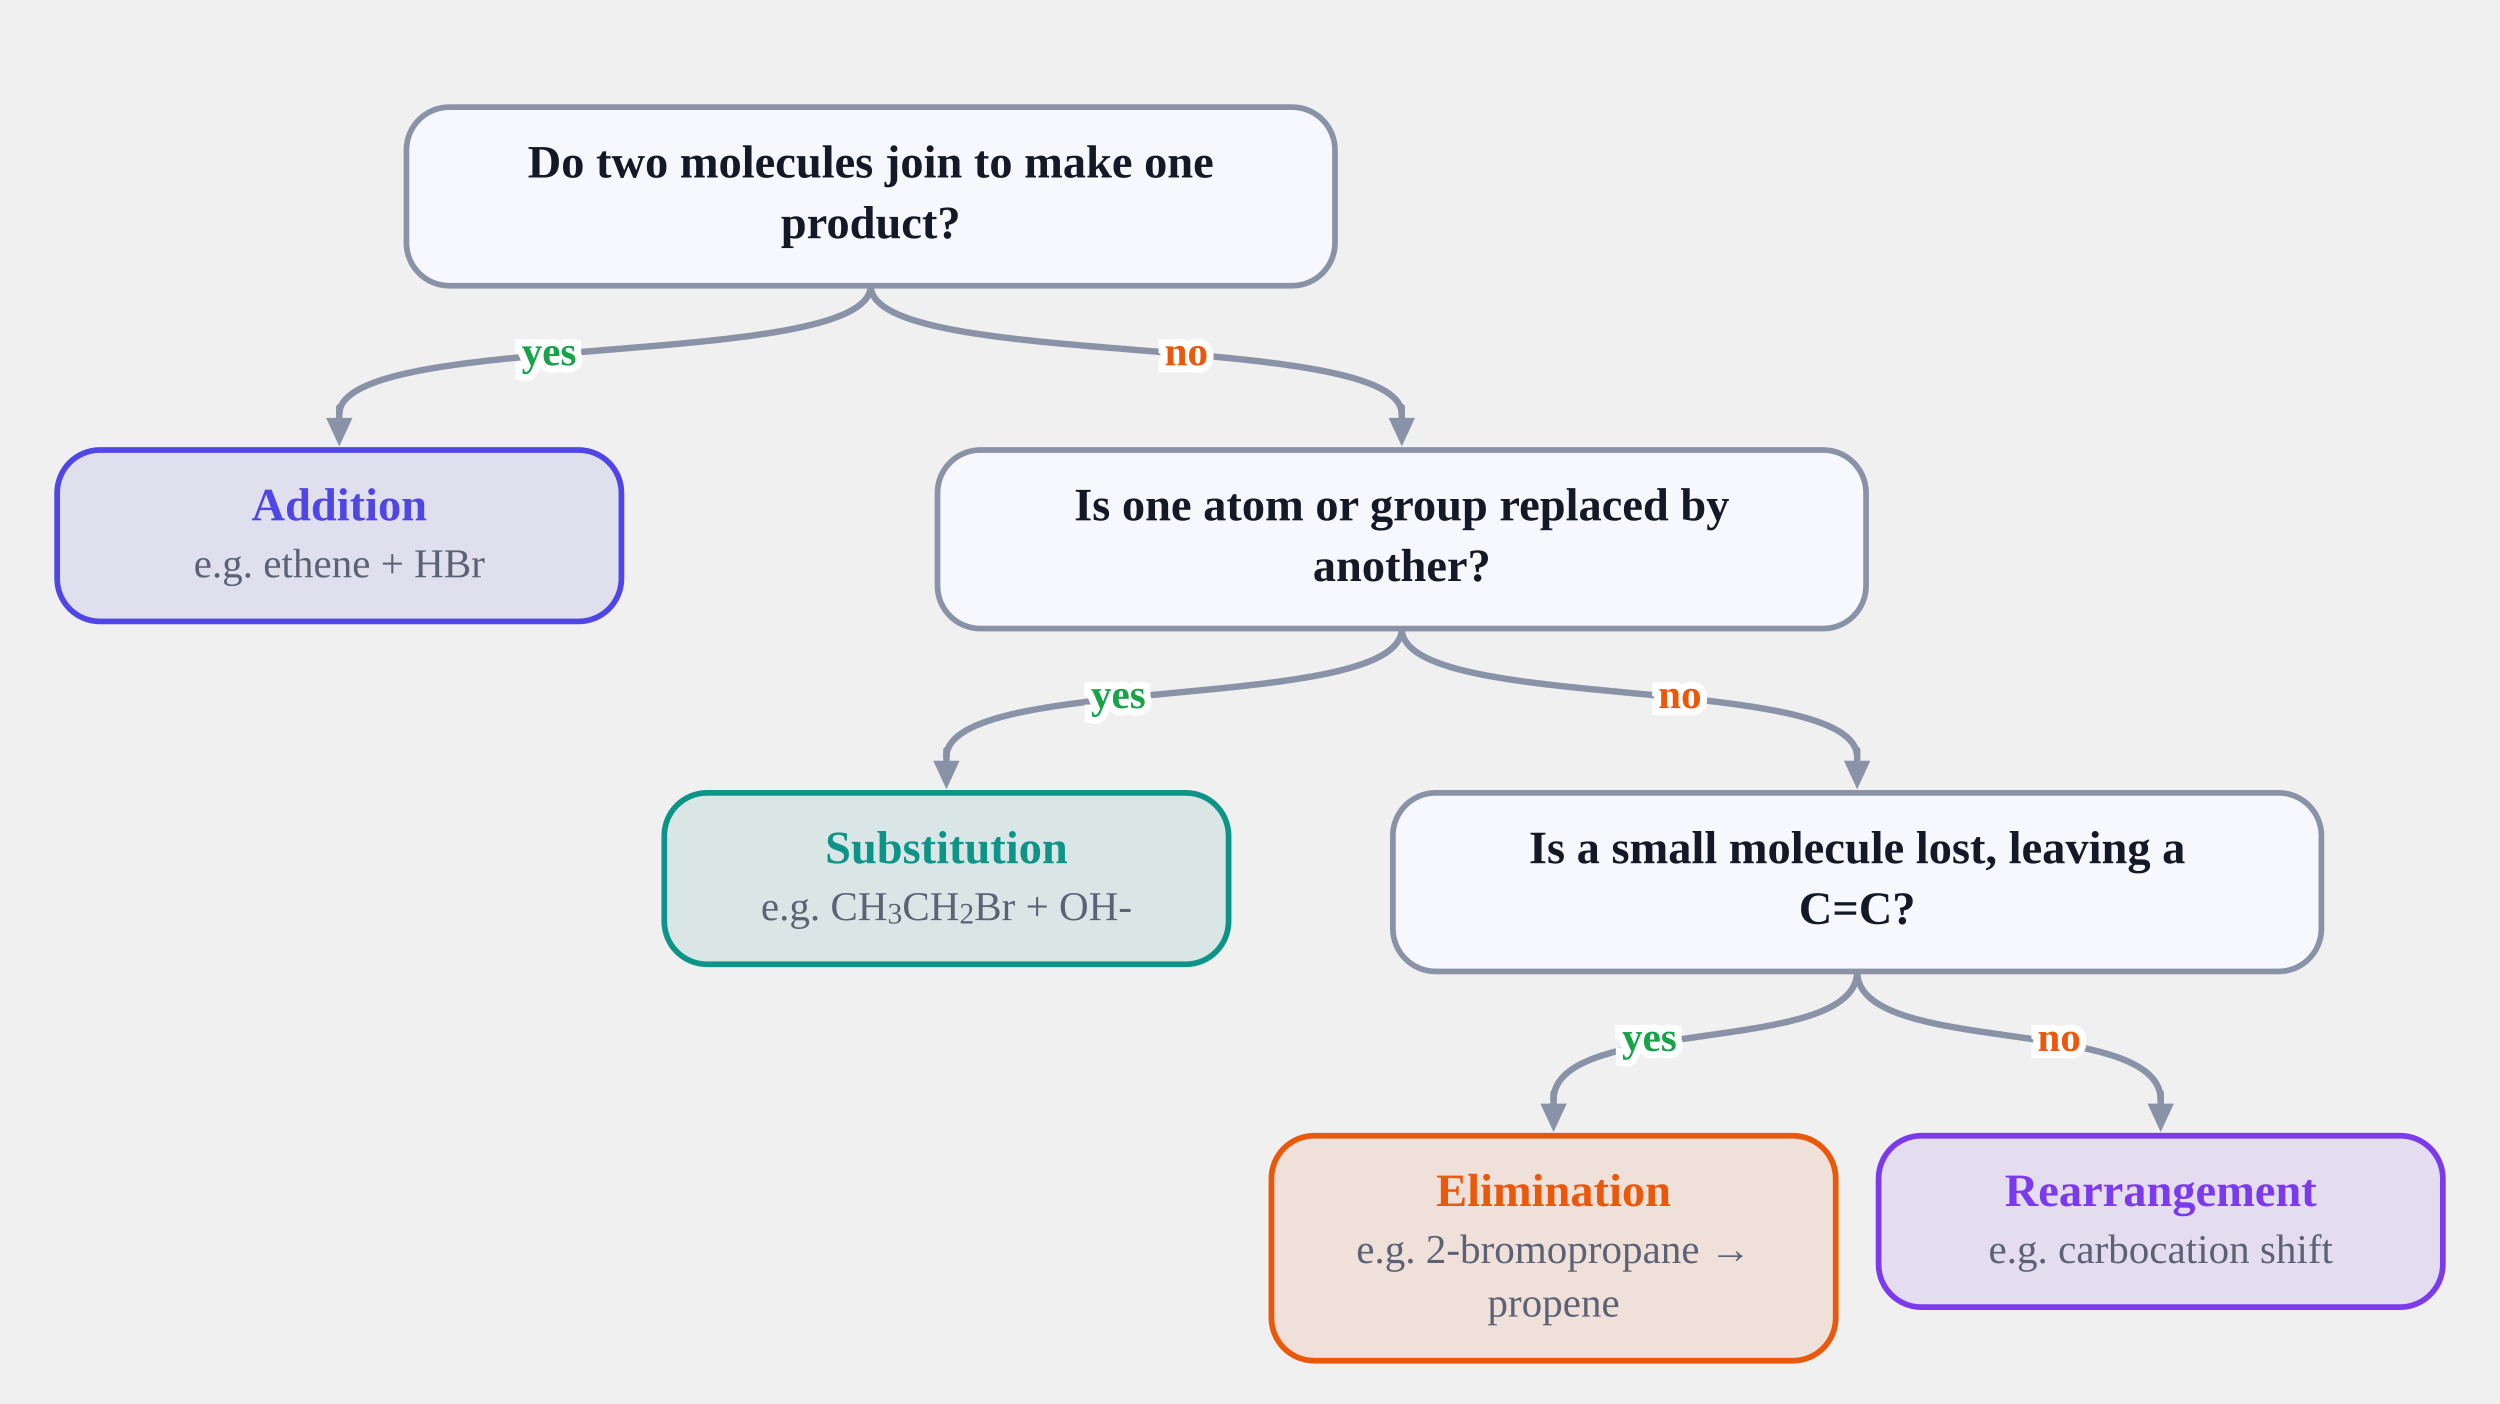
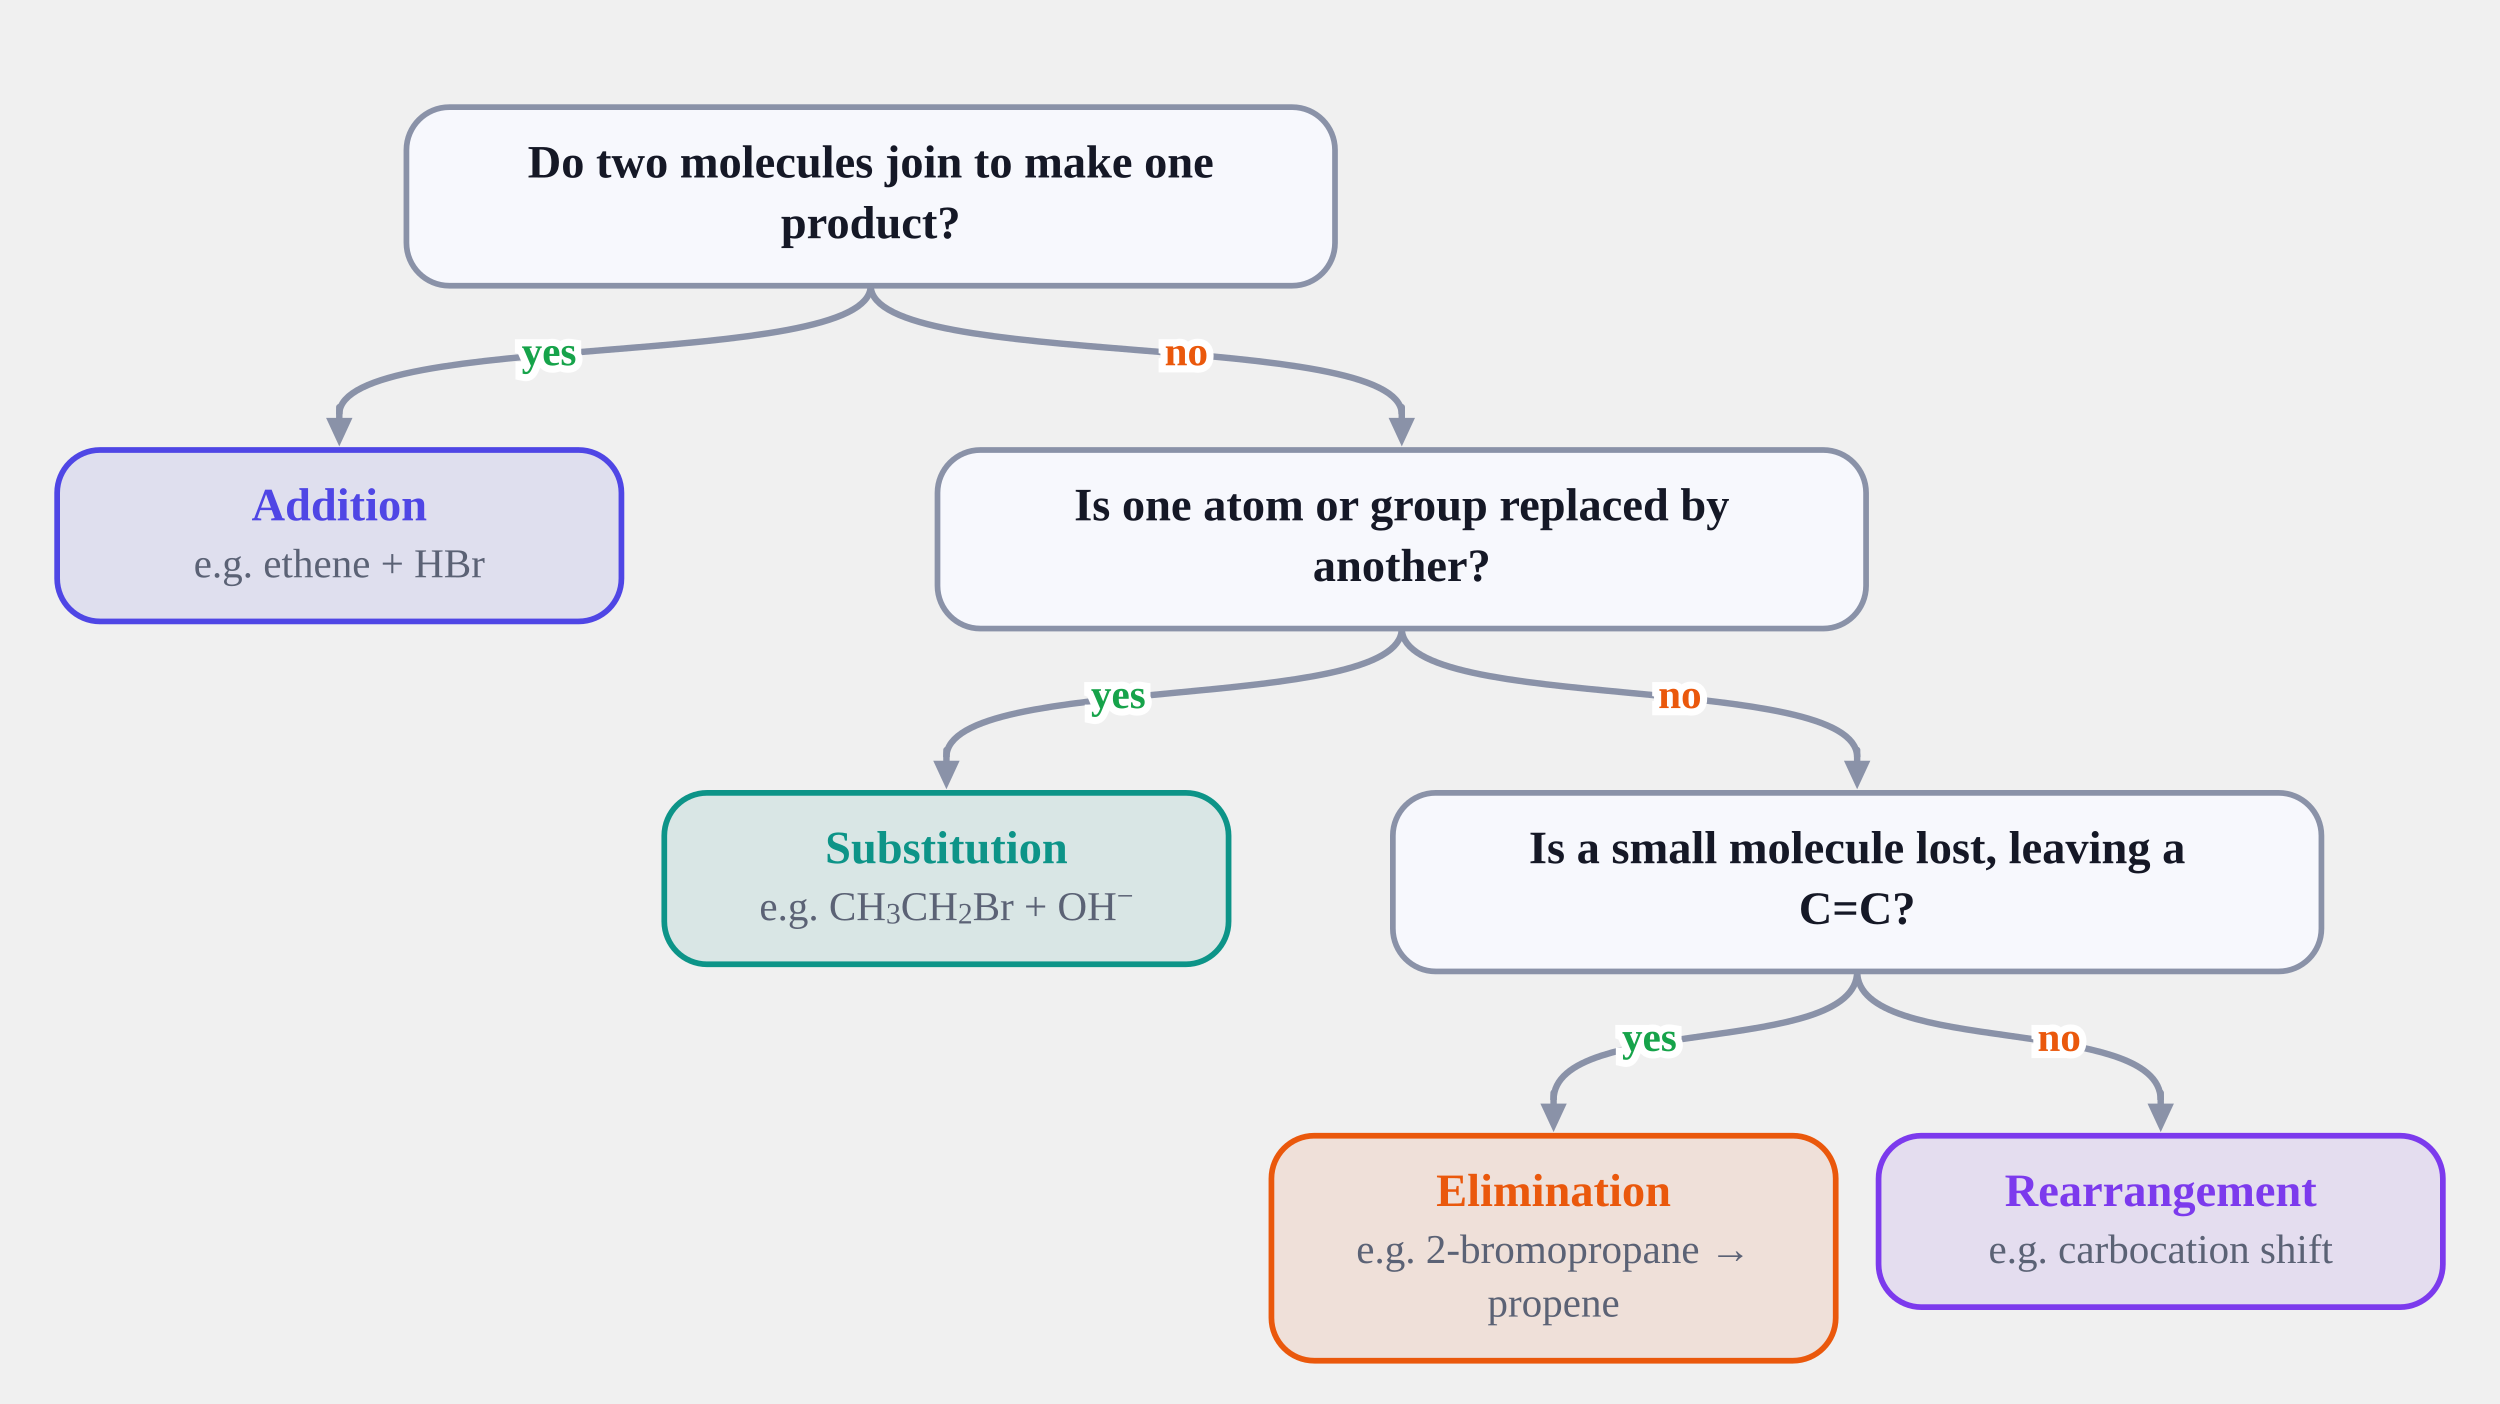
<svg xmlns="http://www.w3.org/2000/svg" viewBox="0 0 700.0 393.0" width="700.0" height="393.0" role="img" aria-label="A decision tree: does the number of molecules fall? If yes, addition. If no, is one group replaced by another? If yes, substitution; if no, is a small molecule removed to leave a multiple bond? If yes, elimination; otherwise a rearrangement." style="color:var(--vx-ink, #151826);font-family:inherit;max-width:100%;height:auto">
  <path d="M243.8 80.0 C243.8 104.0 95.0 92.0 95.0 116.0" fill="none" stroke="var(--vx-line, #8a92a8)" stroke-width="1.8" />
  <path d="M95.0 114.0 L95.0 117.8" stroke="var(--vx-line, #8a92a8)" stroke-width="1.8" stroke-linecap="round" fill="none" />
  <path d="M95.0 125.0 L91.3 117.0 L98.7 117.0 Z" fill="var(--vx-line, #8a92a8)" />
  <text x="161.4" y="99.0" font-size="11.5" font-weight="700" text-anchor="end" dominant-baseline="middle" fill="var(--vx-good, #16a34a)" stroke="#fff" stroke-width="4" paint-order="stroke">yes</text>
  <path d="M243.8 80.0 C243.8 104.0 392.5 92.0 392.5 116.0" fill="none" stroke="var(--vx-line, #8a92a8)" stroke-width="1.8" />
  <path d="M392.5 114.0 L392.5 117.8" stroke="var(--vx-line, #8a92a8)" stroke-width="1.8" stroke-linecap="round" fill="none" />
  <path d="M392.5 125.0 L388.8 117.0 L396.2 117.0 Z" fill="var(--vx-line, #8a92a8)" />
  <text x="326.1" y="99.0" font-size="11.5" font-weight="700" text-anchor="start" dominant-baseline="middle" fill="var(--vx-a3, #ea580c)" stroke="#fff" stroke-width="4" paint-order="stroke">no</text>
  <path d="M392.5 176.0 C392.5 200.0 265.0 188.0 265.0 212.0" fill="none" stroke="var(--vx-line, #8a92a8)" stroke-width="1.8" />
  <path d="M265.0 210.0 L265.0 213.8" stroke="var(--vx-line, #8a92a8)" stroke-width="1.8" stroke-linecap="round" fill="none" />
  <path d="M265.0 221.0 L261.3 213.0 L268.7 213.0 Z" fill="var(--vx-line, #8a92a8)" />
  <text x="320.8" y="195.0" font-size="11.5" font-weight="700" text-anchor="end" dominant-baseline="middle" fill="var(--vx-good, #16a34a)" stroke="#fff" stroke-width="4" paint-order="stroke">yes</text>
  <path d="M392.5 176.0 C392.5 200.0 520.0 188.0 520.0 212.0" fill="none" stroke="var(--vx-line, #8a92a8)" stroke-width="1.8" />
  <path d="M520.0 210.0 L520.0 213.8" stroke="var(--vx-line, #8a92a8)" stroke-width="1.8" stroke-linecap="round" fill="none" />
  <path d="M520.0 221.0 L516.3 213.0 L523.7 213.0 Z" fill="var(--vx-line, #8a92a8)" />
  <text x="464.3" y="195.0" font-size="11.5" font-weight="700" text-anchor="start" dominant-baseline="middle" fill="var(--vx-a3, #ea580c)" stroke="#fff" stroke-width="4" paint-order="stroke">no</text>
  <path d="M520.0 272.0 C520.0 296.0 435.0 284.0 435.0 308.0" fill="none" stroke="var(--vx-line, #8a92a8)" stroke-width="1.8" />
  <path d="M435.0 306.0 L435.0 309.8" stroke="var(--vx-line, #8a92a8)" stroke-width="1.8" stroke-linecap="round" fill="none" />
  <path d="M435.0 317.0 L431.3 309.0 L438.7 309.0 Z" fill="var(--vx-line, #8a92a8)" />
  <text x="469.5" y="291.0" font-size="11.5" font-weight="700" text-anchor="end" dominant-baseline="middle" fill="var(--vx-good, #16a34a)" stroke="#fff" stroke-width="4" paint-order="stroke">yes</text>
  <path d="M520.0 272.0 C520.0 296.0 605.0 284.0 605.0 308.0" fill="none" stroke="var(--vx-line, #8a92a8)" stroke-width="1.8" />
  <path d="M605.0 306.0 L605.0 309.8" stroke="var(--vx-line, #8a92a8)" stroke-width="1.8" stroke-linecap="round" fill="none" />
  <path d="M605.0 317.0 L601.3 309.0 L608.7 309.0 Z" fill="var(--vx-line, #8a92a8)" />
  <text x="570.5" y="291.0" font-size="11.5" font-weight="700" text-anchor="start" dominant-baseline="middle" fill="var(--vx-a3, #ea580c)" stroke="#fff" stroke-width="4" paint-order="stroke">no</text>
  <rect x="113.8" y="30.0" width="260.0" height="50.0" rx="12" fill="#f7f8fd" fill-opacity="1" stroke="var(--vx-line, #8a92a8)" stroke-width="1.6" />
  <text x="243.8" y="46.0" font-size="13" font-weight="600" text-anchor="middle" dominant-baseline="middle" fill="var(--vx-ink, #151826)">Do two molecules join to make one</text>
  <text x="243.8" y="63.0" font-size="13" font-weight="600" text-anchor="middle" dominant-baseline="middle" fill="var(--vx-ink, #151826)">product?</text>
  <rect x="16.0" y="126.0" width="158.0" height="48.0" rx="12" fill="var(--vx-a1, #4f46e5)" fill-opacity="0.1" stroke="var(--vx-a1, #4f46e5)" stroke-width="1.6" />
  <text x="95.0" y="142.0" font-size="13" font-weight="700" text-anchor="middle" dominant-baseline="middle" fill="var(--vx-a1, #4f46e5)">Addition</text>
  <text x="95.0" y="159.0" font-size="11.5" font-weight="500" text-anchor="middle" dominant-baseline="middle" fill="var(--vx-soft, #5b6275)">e.g. ethene + HBr</text>
  <rect x="262.5" y="126.0" width="260.0" height="50.0" rx="12" fill="#f7f8fd" fill-opacity="1" stroke="var(--vx-line, #8a92a8)" stroke-width="1.6" />
  <text x="392.5" y="142.0" font-size="13" font-weight="600" text-anchor="middle" dominant-baseline="middle" fill="var(--vx-ink, #151826)">Is one atom or group replaced by</text>
  <text x="392.5" y="159.0" font-size="13" font-weight="600" text-anchor="middle" dominant-baseline="middle" fill="var(--vx-ink, #151826)">another?</text>
  <rect x="186.0" y="222.0" width="158.0" height="48.0" rx="12" fill="var(--vx-a4, #0d9488)" fill-opacity="0.1" stroke="var(--vx-a4, #0d9488)" stroke-width="1.6" />
  <text x="265.0" y="238.0" font-size="13" font-weight="700" text-anchor="middle" dominant-baseline="middle" fill="var(--vx-a4, #0d9488)">Substitution</text>
-   <text x="265.0" y="255.0" font-size="11.5" font-weight="500" text-anchor="middle" dominant-baseline="middle" fill="var(--vx-soft, #5b6275)">e.g. CH<tspan baseline-shift="sub" font-size="8.3">3</tspan>CH<tspan baseline-shift="sub" font-size="8.3">2</tspan>Br + OH-</text>
+   <text x="265.0" y="255.0" font-size="11.5" font-weight="500" text-anchor="middle" dominant-baseline="middle" fill="var(--vx-soft, #5b6275)">e.g. CH<tspan baseline-shift="sub" font-size="8.3">3</tspan>CH<tspan baseline-shift="sub" font-size="8.3">2</tspan>Br + OH<tspan baseline-shift="super" font-size="8.3">−</tspan>
+   </text>
  <rect x="390.0" y="222.0" width="260.0" height="50.0" rx="12" fill="#f7f8fd" fill-opacity="1" stroke="var(--vx-line, #8a92a8)" stroke-width="1.6" />
  <text x="520.0" y="238.0" font-size="13" font-weight="600" text-anchor="middle" dominant-baseline="middle" fill="var(--vx-ink, #151826)">Is a small molecule lost, leaving a</text>
  <text x="520.0" y="255.0" font-size="13" font-weight="600" text-anchor="middle" dominant-baseline="middle" fill="var(--vx-ink, #151826)">C=C?</text>
  <rect x="356.0" y="318.0" width="158.0" height="63.0" rx="12" fill="var(--vx-a3, #ea580c)" fill-opacity="0.1" stroke="var(--vx-a3, #ea580c)" stroke-width="1.6" />
  <text x="435.0" y="334.0" font-size="13" font-weight="700" text-anchor="middle" dominant-baseline="middle" fill="var(--vx-a3, #ea580c)">Elimination</text>
  <text x="435.0" y="351.0" font-size="11.5" font-weight="500" text-anchor="middle" dominant-baseline="middle" fill="var(--vx-soft, #5b6275)">e.g. 2-bromopropane →</text>
  <text x="435.0" y="366.0" font-size="11.5" font-weight="500" text-anchor="middle" dominant-baseline="middle" fill="var(--vx-soft, #5b6275)">propene</text>
  <rect x="526.0" y="318.0" width="158.0" height="48.0" rx="12" fill="var(--vx-a5, #7c3aed)" fill-opacity="0.1" stroke="var(--vx-a5, #7c3aed)" stroke-width="1.6" />
  <text x="605.0" y="334.0" font-size="13" font-weight="700" text-anchor="middle" dominant-baseline="middle" fill="var(--vx-a5, #7c3aed)">Rearrangement</text>
  <text x="605.0" y="351.0" font-size="11.5" font-weight="500" text-anchor="middle" dominant-baseline="middle" fill="var(--vx-soft, #5b6275)">e.g. carbocation shift</text>
</svg>
